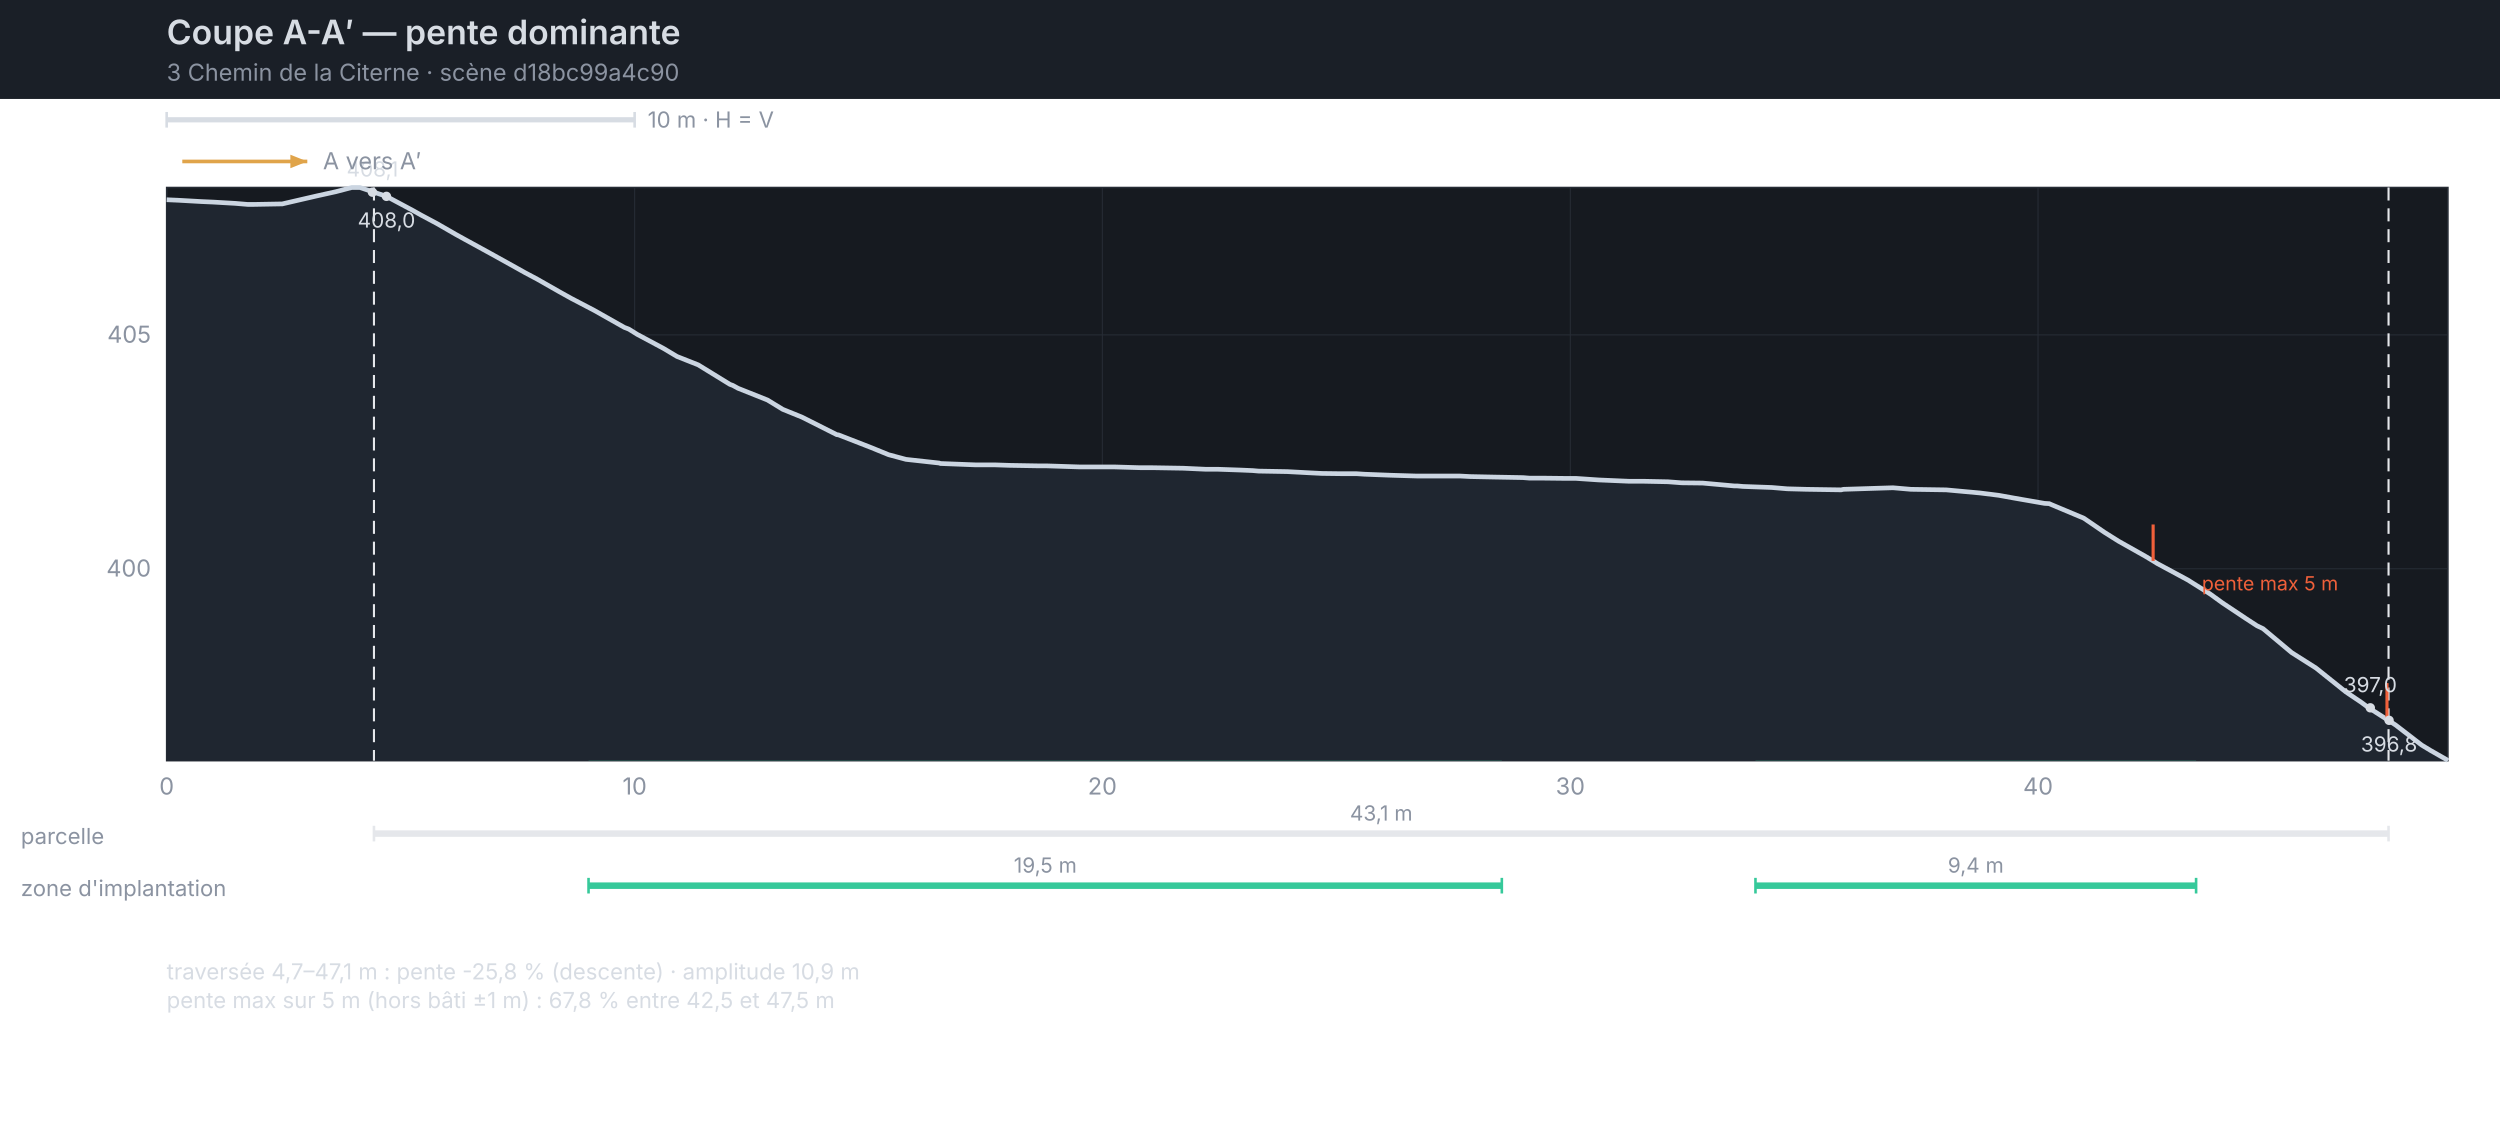
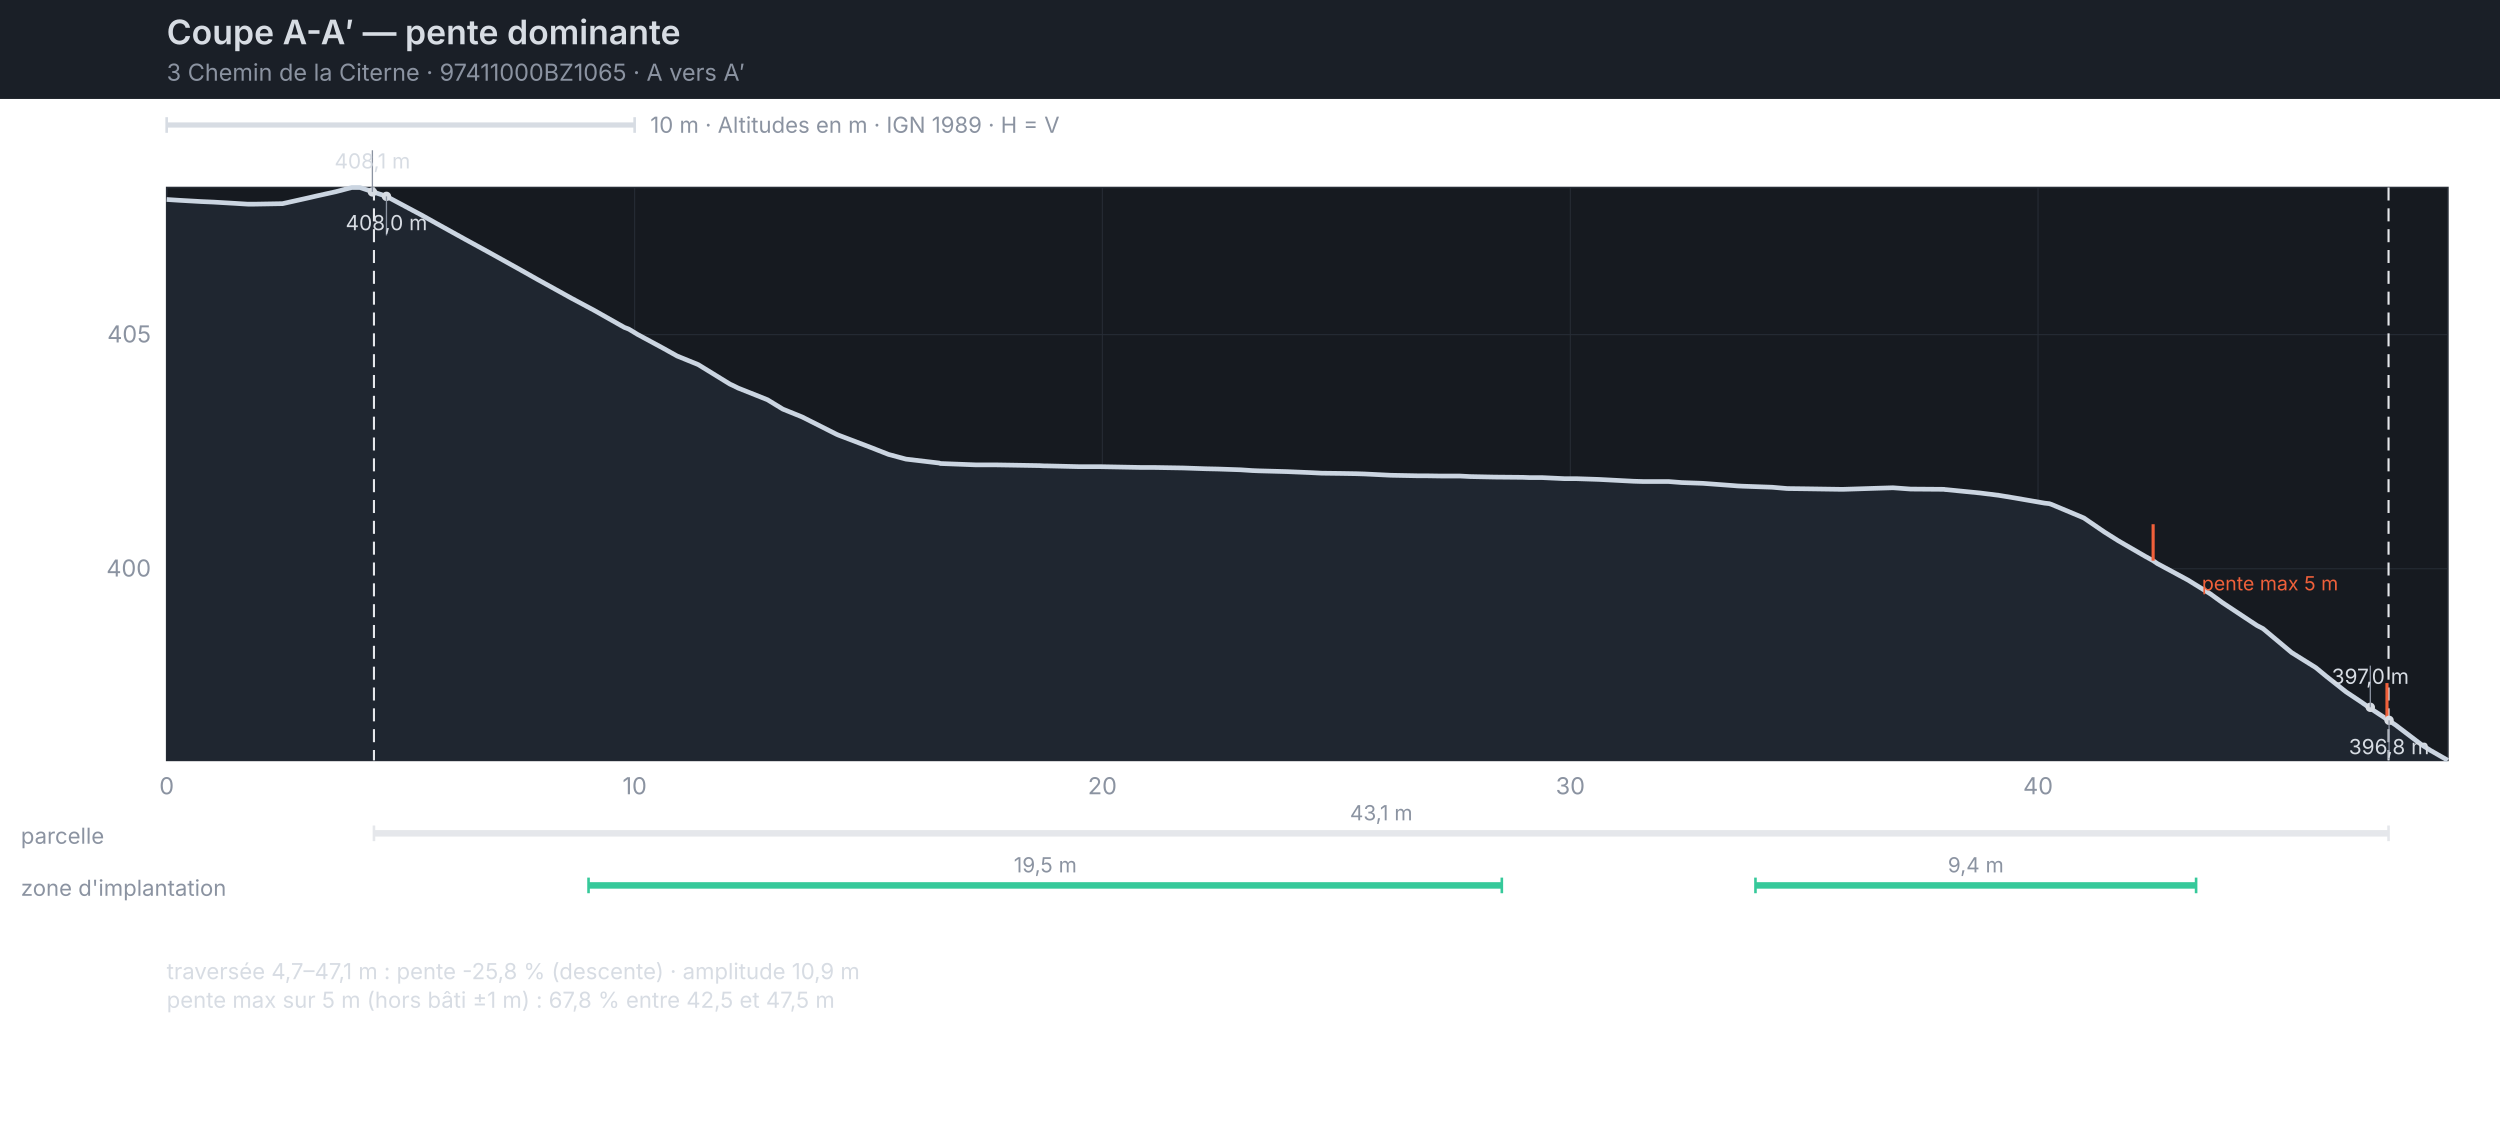
- <svg xmlns="http://www.w3.org/2000/svg" viewBox="0 0 960 434" width="960" height="434" role="img" aria-label="Coupe A-A′ — pente dominante" font-family="Inter, Helvetica, Arial, sans-serif" style="background:#0f1115">
+ <svg xmlns="http://www.w3.org/2000/svg" viewBox="0 0 960 433" width="960" height="433" role="img" aria-label="Coupe A-A′ — pente dominante" font-family="Inter, Helvetica, Arial, sans-serif" data-plot-x0="64.0" data-plot-x1="940.0" style="background:#0f1115">
  <rect x="0" y="0" width="960" height="38" fill="#1a1f27" />
  <text x="64" y="17" font-size="13" font-weight="600" fill="#d7dce3">Coupe A-A′ — pente dominante</text>
-   <text x="64" y="31" font-size="9" fill="#8b93a1">3 Chemin de la Citerne · scène d18bc99a4c90</text>
-   <rect x="64.0" y="72" width="876.0" height="220.1" fill="#161a20" stroke="#262c35" stroke-width="0.6" />
-   <line x1="64.0" y1="72" x2="64.0" y2="292.1" stroke="#262c35" stroke-width="0.4" />
-   <text x="64.0" y="305.1" text-anchor="middle" font-size="9" fill="#8b93a1">0</text>
-   <line x1="243.7" y1="72" x2="243.7" y2="292.1" stroke="#262c35" stroke-width="0.4" />
-   <text x="243.7" y="305.1" text-anchor="middle" font-size="9" fill="#8b93a1">10</text>
-   <line x1="423.3" y1="72" x2="423.3" y2="292.1" stroke="#262c35" stroke-width="0.4" />
-   <text x="423.3" y="305.1" text-anchor="middle" font-size="9" fill="#8b93a1">20</text>
-   <line x1="603.0" y1="72" x2="603.0" y2="292.1" stroke="#262c35" stroke-width="0.4" />
-   <text x="603.0" y="305.1" text-anchor="middle" font-size="9" fill="#8b93a1">30</text>
-   <line x1="782.6" y1="72" x2="782.6" y2="292.1" stroke="#262c35" stroke-width="0.4" />
-   <text x="782.6" y="305.1" text-anchor="middle" font-size="9" fill="#8b93a1">40</text>
+   <text x="64" y="31" font-size="9" fill="#8b93a1">3 Chemin de la Citerne · 97411000BZ1065 · A vers A′</text>
+   <rect x="64.0" y="72" width="876.0" height="220.0" fill="#161a20" stroke="#262c35" stroke-width="0.6" />
+   <line x1="64.0" y1="72" x2="64.0" y2="292.0" stroke="#262c35" stroke-width="0.4" />
+   <text x="64.0" y="305.0" text-anchor="middle" font-size="9" fill="#8b93a1">0</text>
+   <line x1="243.7" y1="72" x2="243.7" y2="292.0" stroke="#262c35" stroke-width="0.4" />
+   <text x="243.7" y="305.0" text-anchor="middle" font-size="9" fill="#8b93a1">10</text>
+   <line x1="423.3" y1="72" x2="423.3" y2="292.0" stroke="#262c35" stroke-width="0.4" />
+   <text x="423.3" y="305.0" text-anchor="middle" font-size="9" fill="#8b93a1">20</text>
+   <line x1="603.0" y1="72" x2="603.0" y2="292.0" stroke="#262c35" stroke-width="0.4" />
+   <text x="603.0" y="305.0" text-anchor="middle" font-size="9" fill="#8b93a1">30</text>
+   <line x1="782.6" y1="72" x2="782.6" y2="292.0" stroke="#262c35" stroke-width="0.4" />
+   <text x="782.6" y="305.0" text-anchor="middle" font-size="9" fill="#8b93a1">40</text>
  <line x1="64.0" y1="218.4" x2="940.0" y2="218.4" stroke="#262c35" stroke-width="0.4" />
  <text x="58.0" y="221.4" text-anchor="end" font-size="9" fill="#8b93a1">400</text>
-   <line x1="64.0" y1="128.6" x2="940.0" y2="128.6" stroke="#262c35" stroke-width="0.4" />
-   <text x="58.0" y="131.6" text-anchor="end" font-size="9" fill="#8b93a1">405</text>
-   <rect x="226.0" y="287.1" width="350.7" height="5" fill="#36c99a" fill-opacity="0.85" />
-   <rect x="674.1" y="287.1" width="169.2" height="5" fill="#36c99a" fill-opacity="0.85" />
-   <polygon points="64.0,76.7 68.5,76.9 77.3,77.4 81.8,77.6 90.4,78.1 95.1,78.5 97.6,78.5 108.4,78.3 117.9,76.1 121.8,75.2 129.0,73.6 135.1,72.0 138.2,72.0 148.4,75.4 158.5,80.8 161.7,82.6 167.7,85.8 175.0,90.0 178.8,92.1 188.3,97.3 199.1,103.3 201.6,104.7 206.3,107.2 214.9,112.1 219.4,114.6 228.2,119.2 239.7,125.7 241.5,126.4 244.7,128.4 254.8,133.8 260.0,136.9 268.1,140.1 280.3,147.6 281.4,148.0 283.4,149.1 294.7,153.6 300.6,157.2 308.0,160.2 320.9,166.7 321.3,166.9 322.0,167.0 334.6,171.9 341.2,174.6 347.9,176.4 360.6,177.8 361.2,178.0 361.5,178.0 374.4,178.5 381.8,178.5 387.7,178.7 399.2,178.9 401.0,178.9 402.1,178.9 414.5,179.3 422.4,179.3 427.8,179.3 437.9,179.6 441.1,179.6 442.7,179.6 454.4,179.8 463.0,180.2 467.7,180.2 476.3,180.5 481.0,180.7 483.3,180.9 494.3,181.1 503.6,181.6 507.6,181.8 514.9,181.9 520.9,181.9 523.9,182.1 534.2,182.5 544.2,182.8 547.5,182.8 553.6,182.8 560.7,182.8 564.5,183.0 574.0,183.2 584.8,183.4 587.3,183.6 592.2,183.6 600.6,183.7 605.1,183.7 613.9,184.3 625.4,184.8 627.2,184.8 630.8,184.8 640.5,185.0 645.7,185.4 653.8,185.5 666.0,186.6 667.1,186.6 669.3,186.8 680.4,187.2 686.3,187.7 693.7,187.9 706.6,188.1 707.0,188.1 707.9,187.9 720.5,187.5 726.9,187.3 733.8,187.9 746.5,188.1 747.1,188.1 747.2,188.1 760.3,189.3 767.5,190.2 773.6,191.3 785.1,193.3 786.9,193.4 787.8,193.8 800.2,199.0 808.1,204.4 813.5,207.8 823.8,213.6 826.8,215.4 828.4,216.4 840.1,222.7 848.7,228.1 853.4,231.5 862.4,237.5 866.7,240.3 869.0,241.4 880.0,250.6 889.3,256.5 893.3,259.7 900.8,265.7 906.6,269.6 909.6,271.8 919.9,278.4 929.9,286.1 933.2,288.1 939.5,291.7 940.0,292.1 940.0,292.1 64.0,292.1" fill="#1f2630" stroke="none" />
-   <polyline points="64.0,76.7 68.5,76.9 77.3,77.4 81.8,77.6 90.4,78.1 95.1,78.5 97.6,78.5 108.4,78.3 117.9,76.1 121.8,75.2 129.0,73.6 135.1,72.0 138.2,72.0 148.4,75.4 158.5,80.8 161.7,82.6 167.7,85.8 175.0,90.0 178.8,92.1 188.3,97.3 199.1,103.3 201.6,104.7 206.3,107.2 214.9,112.1 219.4,114.6 228.2,119.2 239.7,125.7 241.5,126.4 244.7,128.4 254.8,133.8 260.0,136.9 268.1,140.1 280.3,147.6 281.4,148.0 283.4,149.1 294.7,153.6 300.6,157.2 308.0,160.2 320.9,166.7 321.3,166.9 322.0,167.0 334.6,171.9 341.2,174.6 347.9,176.4 360.6,177.8 361.2,178.0 361.5,178.0 374.4,178.5 381.8,178.5 387.7,178.7 399.2,178.9 401.0,178.9 402.1,178.9 414.5,179.3 422.4,179.3 427.8,179.3 437.9,179.6 441.1,179.6 442.7,179.6 454.4,179.8 463.0,180.2 467.7,180.2 476.3,180.5 481.0,180.7 483.3,180.9 494.3,181.1 503.6,181.6 507.6,181.8 514.9,181.9 520.9,181.9 523.9,182.1 534.2,182.5 544.2,182.8 547.5,182.8 553.6,182.8 560.7,182.8 564.5,183.0 574.0,183.2 584.8,183.4 587.3,183.6 592.2,183.6 600.6,183.7 605.1,183.7 613.9,184.3 625.4,184.8 627.2,184.8 630.8,184.8 640.5,185.0 645.7,185.4 653.8,185.5 666.0,186.6 667.1,186.6 669.3,186.8 680.4,187.2 686.3,187.7 693.7,187.9 706.6,188.1 707.0,188.1 707.9,187.9 720.5,187.5 726.9,187.3 733.8,187.9 746.5,188.1 747.1,188.1 747.2,188.1 760.3,189.3 767.5,190.2 773.6,191.3 785.1,193.3 786.9,193.4 787.8,193.8 800.2,199.0 808.1,204.4 813.5,207.8 823.8,213.6 826.8,215.4 828.4,216.4 840.1,222.7 848.7,228.1 853.4,231.5 862.4,237.5 866.7,240.3 869.0,241.4 880.0,250.6 889.3,256.5 893.3,259.7 900.8,265.7 906.6,269.6 909.6,271.8 919.9,278.4 929.9,286.1 933.2,288.1 939.5,291.7 940.0,292.1" fill="none" stroke="#cbd5e1" stroke-width="1.8" />
-   <line x1="143.6" y1="72" x2="143.6" y2="292.1" stroke="#e5e7eb" stroke-width="0.8" stroke-dasharray="5 3" />
-   <line x1="917.2" y1="72" x2="917.2" y2="292.1" stroke="#e5e7eb" stroke-width="0.8" stroke-dasharray="5 3" />
-   <line x1="826.8" y1="215.4" x2="826.8" y2="201.4" stroke="#f0603a" stroke-width="1.2" />
+   <line x1="64.0" y1="128.5" x2="940.0" y2="128.5" stroke="#262c35" stroke-width="0.4" />
+   <text x="58.0" y="131.5" text-anchor="end" font-size="9" fill="#8b93a1">405</text>
+   <polygon points="64.0,76.6 68.6,76.9 77.3,77.4 81.9,77.6 90.4,78.1 95.2,78.4 97.6,78.4 108.5,78.2 117.9,76.1 121.8,75.2 129.0,73.6 135.1,72.0 138.2,72.0 148.4,75.4 158.5,80.8 161.7,82.5 167.6,85.8 175.0,89.9 178.8,92.0 188.3,97.2 199.1,103.2 201.6,104.6 206.2,107.2 214.9,112.0 219.4,114.5 228.2,119.2 239.7,125.7 241.5,126.4 244.8,128.4 254.8,133.8 260.0,136.7 268.1,140.0 280.3,147.5 281.4,148.0 283.4,149.0 294.7,153.5 300.6,157.1 308.0,160.1 320.9,166.6 321.3,166.8 322.0,167.1 334.6,171.9 341.2,174.5 347.9,176.3 360.6,177.8 361.2,178.0 361.5,178.0 374.5,178.5 381.8,178.5 387.8,178.6 399.2,178.8 401.1,178.9 402.1,178.9 414.4,179.2 422.4,179.2 427.7,179.3 437.8,179.5 441.0,179.5 442.7,179.5 454.3,179.7 463.0,180.0 467.6,180.1 476.4,180.4 480.9,180.7 483.3,180.8 494.2,181.1 503.6,181.5 507.5,181.7 515.0,181.8 520.8,181.9 523.9,182.0 534.1,182.5 544.2,182.7 547.4,182.7 553.6,182.8 560.7,182.8 564.5,183.0 574.0,183.2 584.8,183.3 587.4,183.4 592.2,183.4 600.6,183.8 605.1,183.8 614.0,184.1 625.4,184.7 627.3,184.8 630.7,184.9 640.6,184.9 645.7,185.3 653.9,185.6 666.0,186.5 667.2,186.6 669.3,186.7 680.5,187.1 686.3,187.6 693.8,187.7 706.6,187.9 707.1,187.9 707.9,187.9 720.4,187.5 726.9,187.3 733.7,187.8 746.5,187.9 747.0,188.0 747.2,188.0 760.3,189.3 767.5,190.2 773.6,191.2 785.1,193.2 786.9,193.4 787.8,193.7 800.2,198.9 808.1,204.3 813.5,207.7 823.7,213.6 826.8,215.3 828.4,216.4 840.1,222.7 848.7,228.0 853.4,231.4 862.3,237.3 866.7,240.2 869.0,241.4 880.0,250.6 889.3,256.4 893.3,259.7 900.9,265.7 906.6,269.5 909.6,271.6 919.9,278.4 929.9,286.0 933.2,288.1 939.5,291.7 939.9,292.0 939.9,292.0 64.0,292.0" fill="#1f2630" stroke="none" />
+   <polyline points="64.0,76.6 68.6,76.9 77.3,77.4 81.9,77.6 90.4,78.1 95.2,78.4 97.6,78.4 108.5,78.2 117.9,76.1 121.8,75.2 129.0,73.6 135.1,72.0 138.2,72.0 148.4,75.4 158.5,80.8 161.7,82.5 167.6,85.8 175.0,89.9 178.8,92.0 188.3,97.2 199.1,103.2 201.6,104.6 206.2,107.2 214.9,112.0 219.4,114.5 228.2,119.2 239.7,125.7 241.5,126.4 244.8,128.4 254.8,133.8 260.0,136.7 268.1,140.0 280.3,147.5 281.4,148.0 283.4,149.0 294.7,153.5 300.6,157.1 308.0,160.1 320.9,166.6 321.3,166.8 322.0,167.1 334.6,171.9 341.2,174.5 347.9,176.3 360.6,177.8 361.2,178.0 361.5,178.0 374.5,178.5 381.8,178.5 387.8,178.6 399.2,178.8 401.1,178.9 402.1,178.9 414.4,179.2 422.4,179.2 427.7,179.3 437.8,179.5 441.0,179.5 442.7,179.5 454.3,179.7 463.0,180.0 467.6,180.1 476.4,180.4 480.9,180.7 483.3,180.8 494.2,181.1 503.6,181.5 507.5,181.7 515.0,181.8 520.8,181.9 523.9,182.0 534.1,182.5 544.2,182.7 547.4,182.7 553.6,182.8 560.7,182.8 564.5,183.0 574.0,183.2 584.8,183.3 587.4,183.4 592.2,183.4 600.6,183.8 605.1,183.8 614.0,184.1 625.4,184.7 627.3,184.8 630.7,184.9 640.6,184.9 645.7,185.3 653.9,185.6 666.0,186.5 667.2,186.6 669.3,186.7 680.5,187.1 686.3,187.6 693.8,187.7 706.6,187.9 707.1,187.9 707.9,187.9 720.4,187.5 726.9,187.3 733.7,187.8 746.5,187.9 747.0,188.0 747.2,188.0 760.3,189.3 767.5,190.2 773.6,191.2 785.1,193.2 786.9,193.4 787.8,193.7 800.2,198.9 808.1,204.3 813.5,207.7 823.7,213.6 826.8,215.3 828.4,216.4 840.1,222.7 848.7,228.0 853.4,231.4 862.3,237.3 866.7,240.2 869.0,241.4 880.0,250.6 889.3,256.4 893.3,259.7 900.9,265.7 906.6,269.5 909.6,271.6 919.9,278.4 929.9,286.0 933.2,288.1 939.5,291.7 939.9,292.0" fill="none" stroke="#cbd5e1" stroke-width="1.8" />
+   <line x1="143.6" y1="72" x2="143.6" y2="292.0" stroke="#e5e7eb" stroke-width="0.8" stroke-dasharray="5 3" />
+   <line x1="917.2" y1="72" x2="917.2" y2="292.0" stroke="#e5e7eb" stroke-width="0.8" stroke-dasharray="5 3" />
+   <line x1="826.8" y1="215.3" x2="826.8" y2="201.3" stroke="#f0603a" stroke-width="1.2" />
  <line x1="916.6" y1="276.3" x2="916.6" y2="262.3" stroke="#f0603a" stroke-width="1.2" />
  <text x="871.7" y="226.7" text-anchor="middle" font-size="7.5" fill="#f0603a">pente max 5 m</text>
-   <circle cx="143.0" cy="73.8" r="1.8" fill="#d7dce3" />
-   <text x="143.0" y="67.8" text-anchor="middle" font-size="8" fill="#d7dce3">408,1</text>
+   <circle cx="143.0" cy="73.7" r="1.8" fill="#d7dce3" />
+   <line x1="143.0" y1="73.7" x2="143.0" y2="57.7" stroke="#8b93a1" stroke-width="0.5" />
+   <text x="143.0" y="64.7" text-anchor="middle" font-size="8" fill="#d7dce3">408,1 m</text>
  <circle cx="148.4" cy="75.4" r="1.8" fill="#d7dce3" />
-   <text x="148.4" y="87.4" text-anchor="middle" font-size="8" fill="#d7dce3">408,0</text>
-   <circle cx="910.2" cy="271.8" r="1.8" fill="#d7dce3" />
-   <text x="910.2" y="265.8" text-anchor="middle" font-size="8" fill="#d7dce3">397,0</text>
+   <line x1="148.4" y1="75.4" x2="148.4" y2="90.4" stroke="#8b93a1" stroke-width="0.5" />
+   <text x="148.4" y="88.4" text-anchor="middle" font-size="8" fill="#d7dce3">408,0 m</text>
+   <circle cx="910.2" cy="271.6" r="1.8" fill="#d7dce3" />
+   <line x1="910.2" y1="271.6" x2="910.2" y2="255.6" stroke="#8b93a1" stroke-width="0.5" />
+   <text x="910.2" y="262.6" text-anchor="middle" font-size="8" fill="#d7dce3">397,0 m</text>
  <circle cx="917.4" cy="276.6" r="1.8" fill="#d7dce3" />
-   <text x="917.4" y="288.6" text-anchor="middle" font-size="8" fill="#d7dce3">396,8</text>
-   <line x1="70.0" y1="62.0" x2="118.0" y2="62.0" stroke="#e0a44a" stroke-width="1.4" />
-   <polygon points="118.0,62.0 111.5,64.6 111.5,59.4" fill="#e0a44a" />
-   <text x="124.0" y="65.0" font-size="9" fill="#8b93a1">A vers A′</text>
-   <line x1="64.0" y1="46.0" x2="243.7" y2="46.0" stroke="#d7dce3" stroke-width="2" />
-   <line x1="64.0" y1="43.0" x2="64.0" y2="49.0" stroke="#d7dce3" stroke-width="1" />
-   <line x1="243.7" y1="43.0" x2="243.7" y2="49.0" stroke="#d7dce3" stroke-width="1" />
-   <text x="248.7" y="49.0" font-size="8.5" fill="#8b93a1">10 m · H = V</text>
-   <text x="8" y="324.1" font-size="8.5" fill="#8b93a1">parcelle</text>
-   <line x1="143.6" y1="320.1" x2="917.2" y2="320.1" stroke="#e5e7eb" stroke-width="2.5" />
-   <line x1="143.6" y1="317.1" x2="143.6" y2="323.1" stroke="#e5e7eb" stroke-width="1" />
-   <line x1="917.2" y1="317.1" x2="917.2" y2="323.1" stroke="#e5e7eb" stroke-width="1" />
-   <text x="530.4" y="315.1" text-anchor="middle" font-size="8" fill="#8b93a1">43,1 m</text>
-   <text x="8" y="344.1" font-size="8.5" fill="#8b93a1">zone d'implantation</text>
-   <line x1="226.0" y1="340.1" x2="576.7" y2="340.1" stroke="#36c99a" stroke-width="2.5" />
-   <line x1="226.0" y1="337.1" x2="226.0" y2="343.1" stroke="#36c99a" stroke-width="1" />
-   <line x1="576.7" y1="337.1" x2="576.7" y2="343.1" stroke="#36c99a" stroke-width="1" />
-   <text x="401.4" y="335.1" text-anchor="middle" font-size="8" fill="#8b93a1">19,5 m</text>
-   <line x1="674.1" y1="340.1" x2="843.3" y2="340.1" stroke="#36c99a" stroke-width="2.5" />
-   <line x1="674.1" y1="337.1" x2="674.1" y2="343.1" stroke="#36c99a" stroke-width="1" />
-   <line x1="843.3" y1="337.1" x2="843.3" y2="343.1" stroke="#36c99a" stroke-width="1" />
-   <text x="758.7" y="335.1" text-anchor="middle" font-size="8" fill="#8b93a1">9,4 m</text>
-   <text x="64" y="376.1" font-size="8.5" fill="#d7dce3">traversée 4,7–47,1 m : pente -25,8 % (descente) · amplitude 10,9 m</text>
-   <text x="64" y="387.1" font-size="8.5" fill="#d7dce3">pente max sur 5 m (hors bâti ±1 m) : 67,8 % entre 42,5 et 47,5 m</text>
+   <line x1="917.4" y1="276.6" x2="917.4" y2="291.6" stroke="#8b93a1" stroke-width="0.5" />
+   <text x="917.4" y="289.6" text-anchor="middle" font-size="8" fill="#d7dce3">396,8 m</text>
+   <line x1="64.0" y1="48.0" x2="243.7" y2="48.0" stroke="#d7dce3" stroke-width="2" />
+   <line x1="64.0" y1="45.0" x2="64.0" y2="51.0" stroke="#d7dce3" stroke-width="1" />
+   <line x1="243.7" y1="45.0" x2="243.7" y2="51.0" stroke="#d7dce3" stroke-width="1" />
+   <text x="249.7" y="51.0" font-size="8.5" fill="#8b93a1">10 m · Altitudes en m · IGN 1989 · H = V</text>
+   <text x="8" y="324.0" font-size="8.5" fill="#8b93a1">parcelle</text>
+   <line x1="143.6" y1="320.0" x2="917.2" y2="320.0" stroke="#e5e7eb" stroke-width="2.5" />
+   <line x1="143.6" y1="317.0" x2="143.6" y2="323.0" stroke="#e5e7eb" stroke-width="1" />
+   <line x1="917.2" y1="317.0" x2="917.2" y2="323.0" stroke="#e5e7eb" stroke-width="1" />
+   <text x="530.4" y="315.0" text-anchor="middle" font-size="8" fill="#8b93a1">43,1 m</text>
+   <text x="8" y="344.0" font-size="8.5" fill="#8b93a1">zone d'implantation</text>
+   <line x1="226.0" y1="340.0" x2="576.7" y2="340.0" stroke="#36c99a" stroke-width="2.5" />
+   <line x1="226.0" y1="337.0" x2="226.0" y2="343.0" stroke="#36c99a" stroke-width="1" />
+   <line x1="576.7" y1="337.0" x2="576.7" y2="343.0" stroke="#36c99a" stroke-width="1" />
+   <text x="401.4" y="335.0" text-anchor="middle" font-size="8" fill="#8b93a1">19,5 m</text>
+   <line x1="674.1" y1="340.0" x2="843.3" y2="340.0" stroke="#36c99a" stroke-width="2.5" />
+   <line x1="674.1" y1="337.0" x2="674.1" y2="343.0" stroke="#36c99a" stroke-width="1" />
+   <line x1="843.3" y1="337.0" x2="843.3" y2="343.0" stroke="#36c99a" stroke-width="1" />
+   <text x="758.7" y="335.0" text-anchor="middle" font-size="8" fill="#8b93a1">9,4 m</text>
+   <text x="64" y="376.0" font-size="8.5" fill="#d7dce3">traversée 4,7–47,1 m : pente -25,8 % (descente) · amplitude 10,9 m</text>
+   <text x="64" y="387.0" font-size="8.5" fill="#d7dce3">pente max sur 5 m (hors bâti ±1 m) : 67,8 % entre 42,5 et 47,5 m</text>
</svg>
